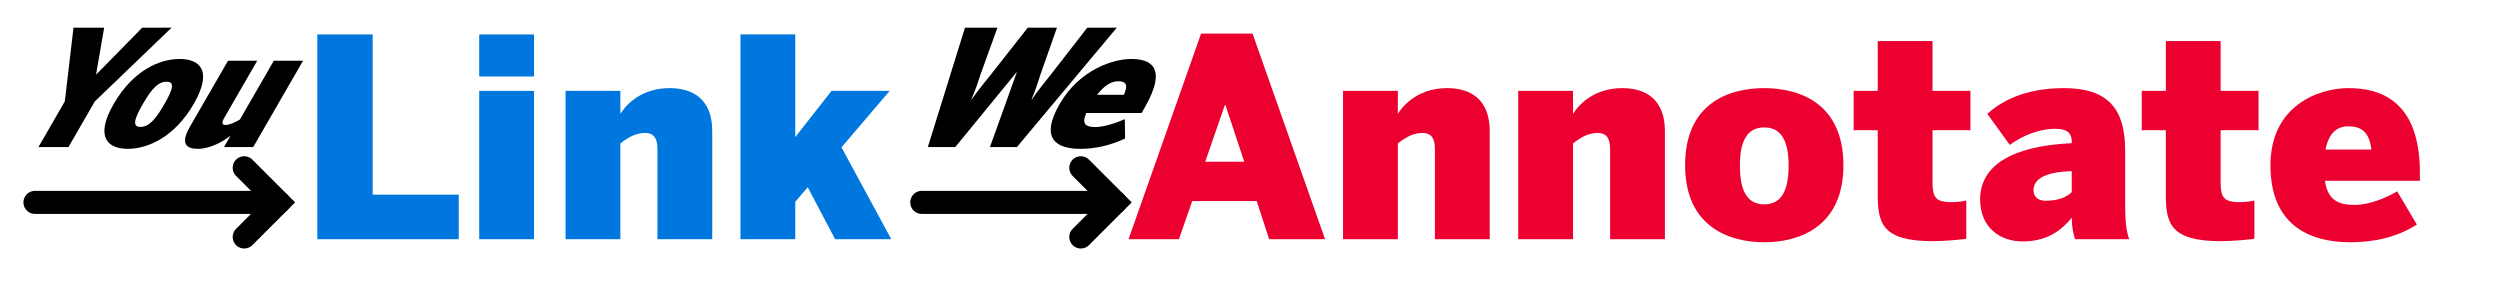
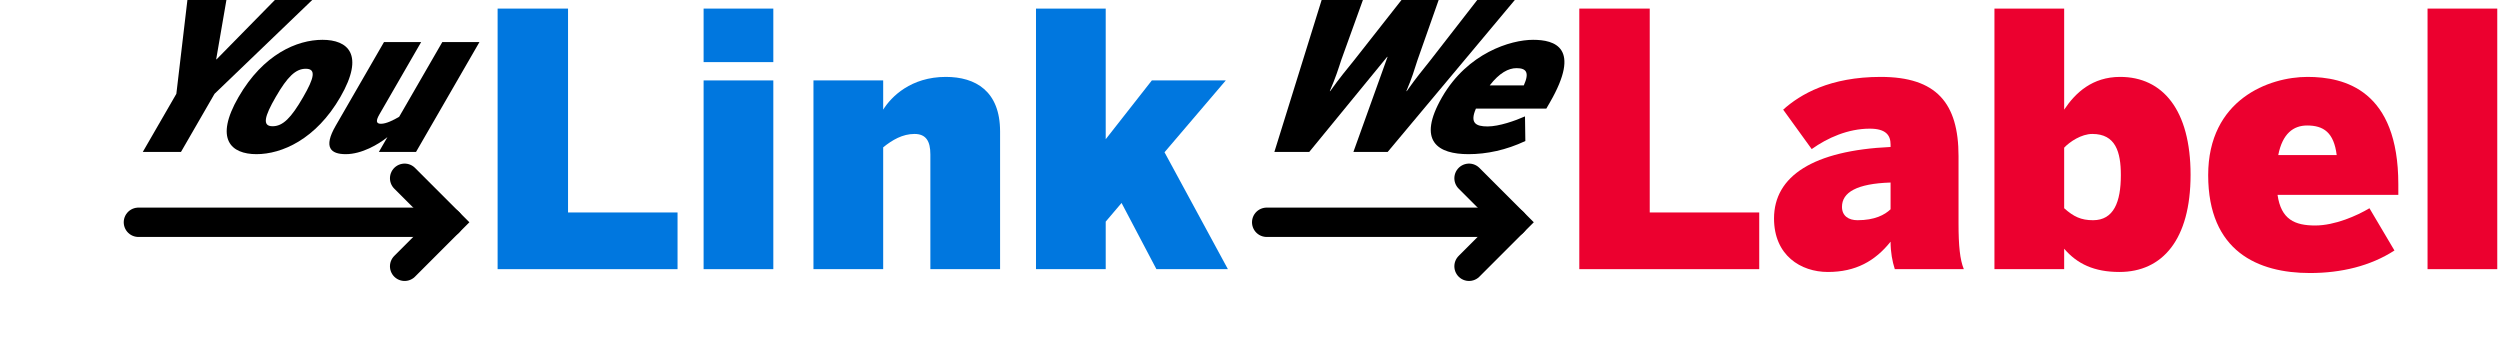
- <svg xmlns="http://www.w3.org/2000/svg" width="100%" height="100%" viewBox="0 0 271 31" version="1.1" xml:space="preserve" style="fill-rule:evenodd;clip-rule:evenodd;stroke-linecap:round;stroke-miterlimit:10;">
-   <g transform="matrix(1,0,0,1,-47.8291,-214.286)">
+ <svg xmlns="http://www.w3.org/2000/svg" width="100%" height="100%" viewBox="0 0 213 31" version="1.1" xml:space="preserve" style="fill-rule:evenodd;clip-rule:evenodd;stroke-linecap:round;stroke-miterlimit:10;">
+   <g transform="matrix(1,0,0,1,-39.8291,-217.286)">
    <g transform="matrix(17.49,0,-10.0979,17.49,48.394,230.228)">
      <path d="M0.206,-0L0.392,-0L0.392,-0.283L0.604,-0.74L0.422,-0.74L0.305,-0.451L0.303,-0.451L0.186,-0.74L-0.004,-0.74L0.206,-0.283L0.206,-0Z" style="fill-rule:nonzero;" />
    </g>
    <g transform="matrix(17.49,0,-10.0979,17.49,57.139,230.228)">
      <path d="M0.266,0.011C0.389,0.011 0.514,-0.061 0.514,-0.267C0.514,-0.476 0.389,-0.546 0.266,-0.546C0.142,-0.546 0.018,-0.476 0.018,-0.267C0.018,-0.061 0.143,0.011 0.266,0.011ZM0.266,-0.125C0.214,-0.125 0.199,-0.173 0.199,-0.267C0.199,-0.367 0.217,-0.405 0.266,-0.405C0.318,-0.405 0.333,-0.36 0.333,-0.267C0.333,-0.165 0.316,-0.125 0.266,-0.125Z" style="fill-rule:nonzero;" />
    </g>
    <g transform="matrix(17.49,0,-10.0979,17.49,66.4612,230.228)">
      <path d="M0.168,0.011C0.246,0.011 0.3,-0.037 0.323,-0.072L0.323,-0L0.504,-0L0.504,-0.535L0.323,-0.535L0.323,-0.171C0.305,-0.155 0.28,-0.137 0.254,-0.137C0.229,-0.137 0.22,-0.153 0.22,-0.183L0.22,-0.535L0.039,-0.535L0.039,-0.127C0.039,-0.021 0.095,0.011 0.168,0.011Z" style="fill-rule:nonzero;" />
    </g>
    <g transform="matrix(30,0,0,30,80.1559,240.218)">
      <path d="M0.069,-0L0.58,-0L0.58,-0.161L0.269,-0.161L0.269,-0.74L0.069,-0.74L0.069,-0Z" style="fill:rgb(0,119,223);fill-rule:nonzero;" />
    </g>
    <g transform="matrix(30,0,0,30,98.0059,240.218)">
      <path d="M0.059,-0.588L0.257,-0.588L0.257,-0.74L0.059,-0.74L0.059,-0.588ZM0.059,-0L0.257,-0L0.257,-0.536L0.059,-0.536L0.059,-0Z" style="fill:rgb(0,119,223);fill-rule:nonzero;" />
    </g>
    <g transform="matrix(30,0,0,30,107.486,240.218)">
      <path d="M0.055,-0L0.253,-0L0.253,-0.346C0.279,-0.367 0.308,-0.384 0.342,-0.384C0.375,-0.384 0.387,-0.363 0.387,-0.326L0.387,-0L0.585,-0L0.585,-0.391C0.585,-0.506 0.515,-0.546 0.431,-0.546C0.332,-0.546 0.276,-0.49 0.253,-0.453L0.253,-0.536L0.055,-0.536L0.055,-0Z" style="fill:rgb(0,119,223);fill-rule:nonzero;" />
    </g>
    <g transform="matrix(30,0,0,30,126.476,240.218)">
      <path d="M0.054,-0L0.252,-0L0.252,-0.135L0.297,-0.188L0.396,-0L0.599,-0L0.419,-0.332L0.593,-0.536L0.383,-0.536L0.252,-0.369L0.252,-0.74L0.054,-0.74L0.054,-0Z" style="fill:rgb(0,119,223);fill-rule:nonzero;" />
    </g>
    <g transform="matrix(17.49,0,-10.0979,17.49,144.716,230.228)">
      <path d="M0.211,-0L0.381,-0L0.493,-0.463L0.495,-0.463L0.596,-0L0.763,-0L0.955,-0.74L0.772,-0.74L0.713,-0.445C0.701,-0.387 0.694,-0.367 0.685,-0.296L0.683,-0.296C0.672,-0.367 0.664,-0.391 0.65,-0.447L0.584,-0.74L0.403,-0.74L0.342,-0.448C0.331,-0.4 0.321,-0.362 0.312,-0.296L0.31,-0.296C0.3,-0.364 0.29,-0.401 0.278,-0.449L0.215,-0.74L0.014,-0.74L0.211,-0Z" style="fill-rule:nonzero;" />
    </g>
    <g transform="matrix(17.49,0,-10.0979,17.49,159.564,230.228)">
      <path d="M0.314,0.011C0.403,0.011 0.486,-0.009 0.554,-0.053L0.483,-0.173C0.448,-0.152 0.385,-0.124 0.329,-0.124C0.271,-0.124 0.232,-0.141 0.222,-0.211L0.565,-0.211L0.565,-0.241C0.565,-0.508 0.413,-0.546 0.307,-0.546C0.198,-0.546 0.025,-0.482 0.025,-0.267C0.025,-0.05 0.167,0.011 0.314,0.011ZM0.224,-0.324C0.236,-0.385 0.267,-0.408 0.306,-0.408C0.353,-0.408 0.382,-0.388 0.39,-0.324L0.224,-0.324Z" style="fill-rule:nonzero;" />
    </g>
-     <g transform="matrix(30,0,0,30,169.865,240.218)">
-       <path d="M0.01,-0L0.192,-0L0.24,-0.138L0.473,-0.138L0.518,-0L0.72,-0L0.458,-0.743L0.272,-0.743L0.01,-0ZM0.287,-0.28L0.358,-0.485L0.36,-0.485L0.428,-0.28L0.287,-0.28Z" style="fill:rgb(236,0,47);fill-rule:nonzero;" />
+     <g transform="matrix(30,0,0,30,172.316,240.218)">
+       <path d="M0.069,-0L0.58,-0L0.58,-0.161L0.269,-0.161L0.269,-0.74L0.069,-0.74L0.069,-0Z" style="fill:rgb(236,0,47);fill-rule:nonzero;" />
    </g>
-     <g transform="matrix(30,0,0,30,191.765,240.218)">
-       <path d="M0.055,-0L0.253,-0L0.253,-0.346C0.279,-0.367 0.308,-0.384 0.342,-0.384C0.375,-0.384 0.387,-0.363 0.387,-0.326L0.387,-0L0.585,-0L0.585,-0.391C0.585,-0.506 0.515,-0.546 0.431,-0.546C0.332,-0.546 0.276,-0.49 0.253,-0.453L0.253,-0.536L0.055,-0.536L0.055,-0Z" style="fill:rgb(236,0,47);fill-rule:nonzero;" />
-     </g>
-     <g transform="matrix(30,0,0,30,210.755,240.218)">
-       <path d="M0.055,-0L0.253,-0L0.253,-0.346C0.279,-0.367 0.308,-0.384 0.342,-0.384C0.375,-0.384 0.387,-0.363 0.387,-0.326L0.387,-0L0.585,-0L0.585,-0.391C0.585,-0.506 0.515,-0.546 0.431,-0.546C0.332,-0.546 0.276,-0.49 0.253,-0.453L0.253,-0.536L0.055,-0.536L0.055,-0Z" style="fill:rgb(236,0,47);fill-rule:nonzero;" />
-     </g>
-     <g transform="matrix(30,0,0,30,229.745,240.218)">
-       <path d="M0.311,0.011C0.44,0.011 0.597,-0.047 0.597,-0.267C0.597,-0.49 0.44,-0.546 0.311,-0.546C0.181,-0.546 0.025,-0.49 0.025,-0.267C0.025,-0.047 0.182,0.011 0.311,0.011ZM0.311,-0.126C0.242,-0.126 0.223,-0.188 0.223,-0.266C0.223,-0.35 0.246,-0.404 0.311,-0.404C0.379,-0.404 0.399,-0.344 0.399,-0.266C0.399,-0.181 0.376,-0.126 0.311,-0.126Z" style="fill:rgb(236,0,47);fill-rule:nonzero;" />
-     </g>
-     <g transform="matrix(30,0,0,30,248.405,240.218)">
-       <path d="M0.298,0.007C0.337,0.007 0.409,0.001 0.419,-0.002L0.419,-0.14C0.41,-0.137 0.384,-0.134 0.367,-0.134C0.311,-0.134 0.297,-0.148 0.297,-0.205L0.297,-0.394L0.434,-0.394L0.434,-0.536L0.297,-0.536L0.297,-0.716L0.099,-0.716L0.099,-0.536L0.012,-0.536L0.012,-0.394L0.099,-0.394L0.099,-0.161C0.099,-0.057 0.116,0.007 0.298,0.007Z" style="fill:rgb(236,0,47);fill-rule:nonzero;" />
-     </g>
-     <g transform="matrix(30,0,0,30,261.965,240.218)">
+     <g transform="matrix(30,0,0,30,190.466,240.218)">
      <path d="M0.17,0.008C0.249,0.008 0.304,-0.023 0.348,-0.078C0.348,-0.048 0.353,-0.022 0.36,-0L0.556,-0C0.545,-0.027 0.541,-0.066 0.541,-0.13L0.541,-0.321C0.541,-0.472 0.478,-0.546 0.32,-0.546C0.176,-0.546 0.092,-0.497 0.043,-0.453L0.124,-0.341C0.169,-0.373 0.227,-0.399 0.289,-0.399C0.335,-0.399 0.348,-0.38 0.348,-0.354L0.348,-0.347C0.128,-0.337 0.017,-0.264 0.017,-0.144C0.017,-0.039 0.093,0.008 0.17,0.008ZM0.254,-0.139C0.229,-0.139 0.21,-0.151 0.21,-0.177C0.21,-0.218 0.252,-0.243 0.348,-0.246L0.348,-0.17C0.331,-0.154 0.303,-0.139 0.254,-0.139Z" style="fill:rgb(236,0,47);fill-rule:nonzero;" />
    </g>
-     <g transform="matrix(30,0,0,30,279.635,240.218)">
-       <path d="M0.298,0.007C0.337,0.007 0.409,0.001 0.419,-0.002L0.419,-0.14C0.41,-0.137 0.384,-0.134 0.367,-0.134C0.311,-0.134 0.297,-0.148 0.297,-0.205L0.297,-0.394L0.434,-0.394L0.434,-0.536L0.297,-0.536L0.297,-0.716L0.099,-0.716L0.099,-0.536L0.012,-0.536L0.012,-0.394L0.099,-0.394L0.099,-0.161C0.099,-0.057 0.116,0.007 0.298,0.007Z" style="fill:rgb(236,0,47);fill-rule:nonzero;" />
+     <g transform="matrix(30,0,0,30,208.136,240.218)">
+       <path d="M0.409,0.008C0.531,0.008 0.611,-0.084 0.611,-0.268C0.611,-0.452 0.532,-0.546 0.411,-0.546C0.332,-0.546 0.284,-0.501 0.252,-0.453L0.252,-0.74L0.054,-0.74L0.054,-0L0.252,-0L0.252,-0.058C0.289,-0.015 0.337,0.008 0.409,0.008ZM0.334,-0.139C0.3,-0.139 0.279,-0.149 0.252,-0.173L0.252,-0.345C0.268,-0.362 0.301,-0.384 0.332,-0.384C0.398,-0.384 0.413,-0.333 0.413,-0.267C0.413,-0.191 0.393,-0.139 0.334,-0.139Z" style="fill:rgb(236,0,47);fill-rule:nonzero;" />
    </g>
-     <g transform="matrix(30,0,0,30,293.195,240.218)">
+     <g transform="matrix(30,0,0,30,227.216,240.218)">
      <path d="M0.314,0.011C0.403,0.011 0.486,-0.009 0.554,-0.053L0.483,-0.173C0.448,-0.152 0.385,-0.124 0.329,-0.124C0.271,-0.124 0.232,-0.141 0.222,-0.211L0.565,-0.211L0.565,-0.241C0.565,-0.508 0.413,-0.546 0.307,-0.546C0.198,-0.546 0.025,-0.482 0.025,-0.267C0.025,-0.05 0.167,0.011 0.314,0.011ZM0.224,-0.324C0.236,-0.385 0.267,-0.408 0.306,-0.408C0.353,-0.408 0.382,-0.388 0.39,-0.324L0.224,-0.324Z" style="fill:rgb(236,0,47);fill-rule:nonzero;" />
    </g>
-   </g>
-   <g transform="matrix(1.09603,-0.0134726,0.0147678,0.999909,-54.6037,-339.977)">
-     <g transform="matrix(0.912216,0.0122911,-0.0134726,0.999909,45.23,340.617)">
-       <path d="M26.474,18.188L30.224,21.938L26.474,25.688" style="fill:none;stroke:black;stroke-width:2.5px;" />
-       <path d="M3.792,21.938L30.224,21.938" style="fill:none;stroke:black;stroke-width:2.5px;stroke-linejoin:round;stroke-miterlimit:1.5;" />
+     <g transform="matrix(30,0,0,30,244.886,240.218)">
+       <rect x="0.059" y="-0.74" width="0.198" height="0.74" style="fill:rgb(236,0,47);fill-rule:nonzero;" />
    </g>
  </g>
-   <g transform="matrix(0.884535,-0.0134726,0.0119181,0.999909,52.7937,-339.977)">
-     <g transform="matrix(1.13033,0.0152299,-0.0134726,0.999909,-64.2549,339.142)">
-       <path d="M117.161,18.188L120.911,21.938L117.161,25.688" style="fill:none;stroke:black;stroke-width:2.5px;" />
-       <path d="M99.921,21.938L120.911,21.938" style="fill:none;stroke:black;stroke-width:2.5px;stroke-linejoin:round;stroke-miterlimit:1.5;" />
+   <g transform="matrix(1.09603,-0.0134726,0.0147678,0.999909,-46.6037,-342.977)">
+     <g transform="matrix(0.912216,0.0122911,-0.0134726,0.999909,37.8919,343.519)">
+       <path d="M34.474,15.188L38.224,18.938L34.474,22.688" style="fill:none;stroke:black;stroke-width:2.5px;" />
+       <path d="M11.792,18.938L38.224,18.938" style="fill:none;stroke:black;stroke-width:2.5px;stroke-linejoin:round;stroke-miterlimit:1.5;" />
+     </g>
+   </g>
+   <g transform="matrix(0.884535,-0.0134726,0.0119181,0.999909,60.7937,-342.977)">
+     <g transform="matrix(1.13033,0.0152299,-0.0134726,0.999909,-73.3379,342.02)">
+       <path d="M125.161,15.188L128.911,18.938L125.161,22.688" style="fill:none;stroke:black;stroke-width:2.5px;" />
+       <path d="M107.921,18.938L128.911,18.938" style="fill:none;stroke:black;stroke-width:2.5px;stroke-linejoin:round;stroke-miterlimit:1.5;" />
    </g>
  </g>
</svg>
